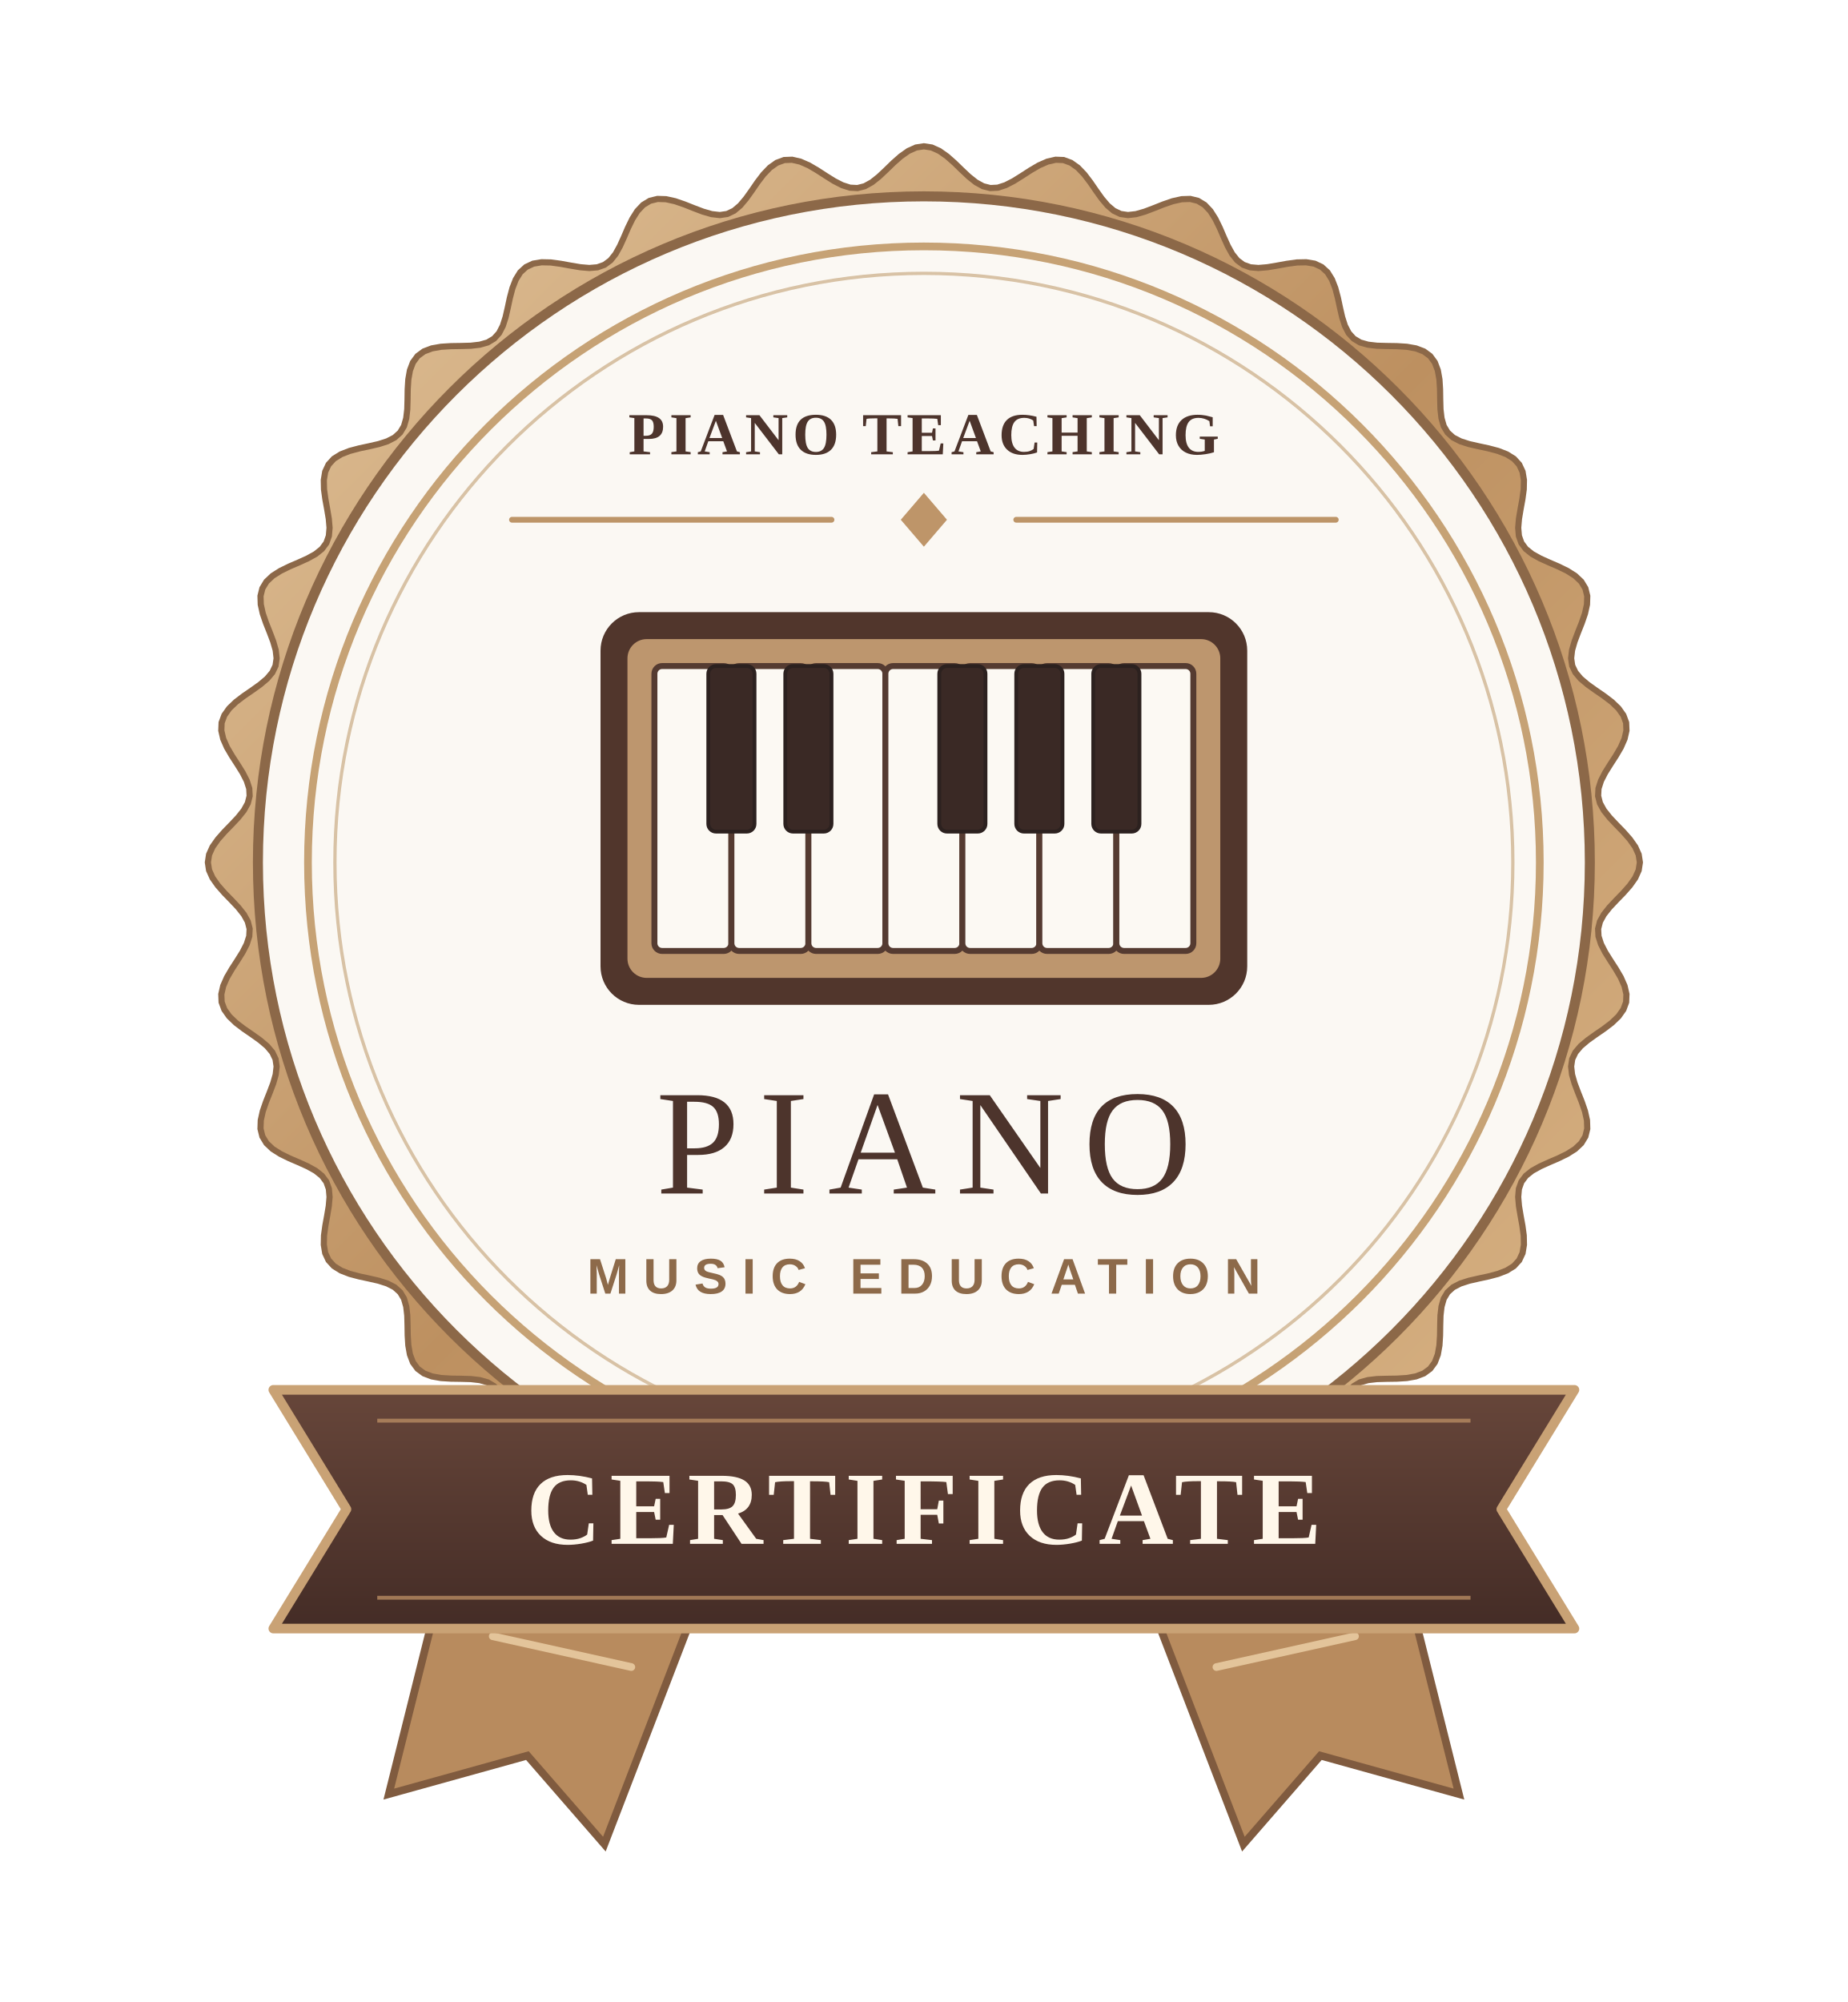
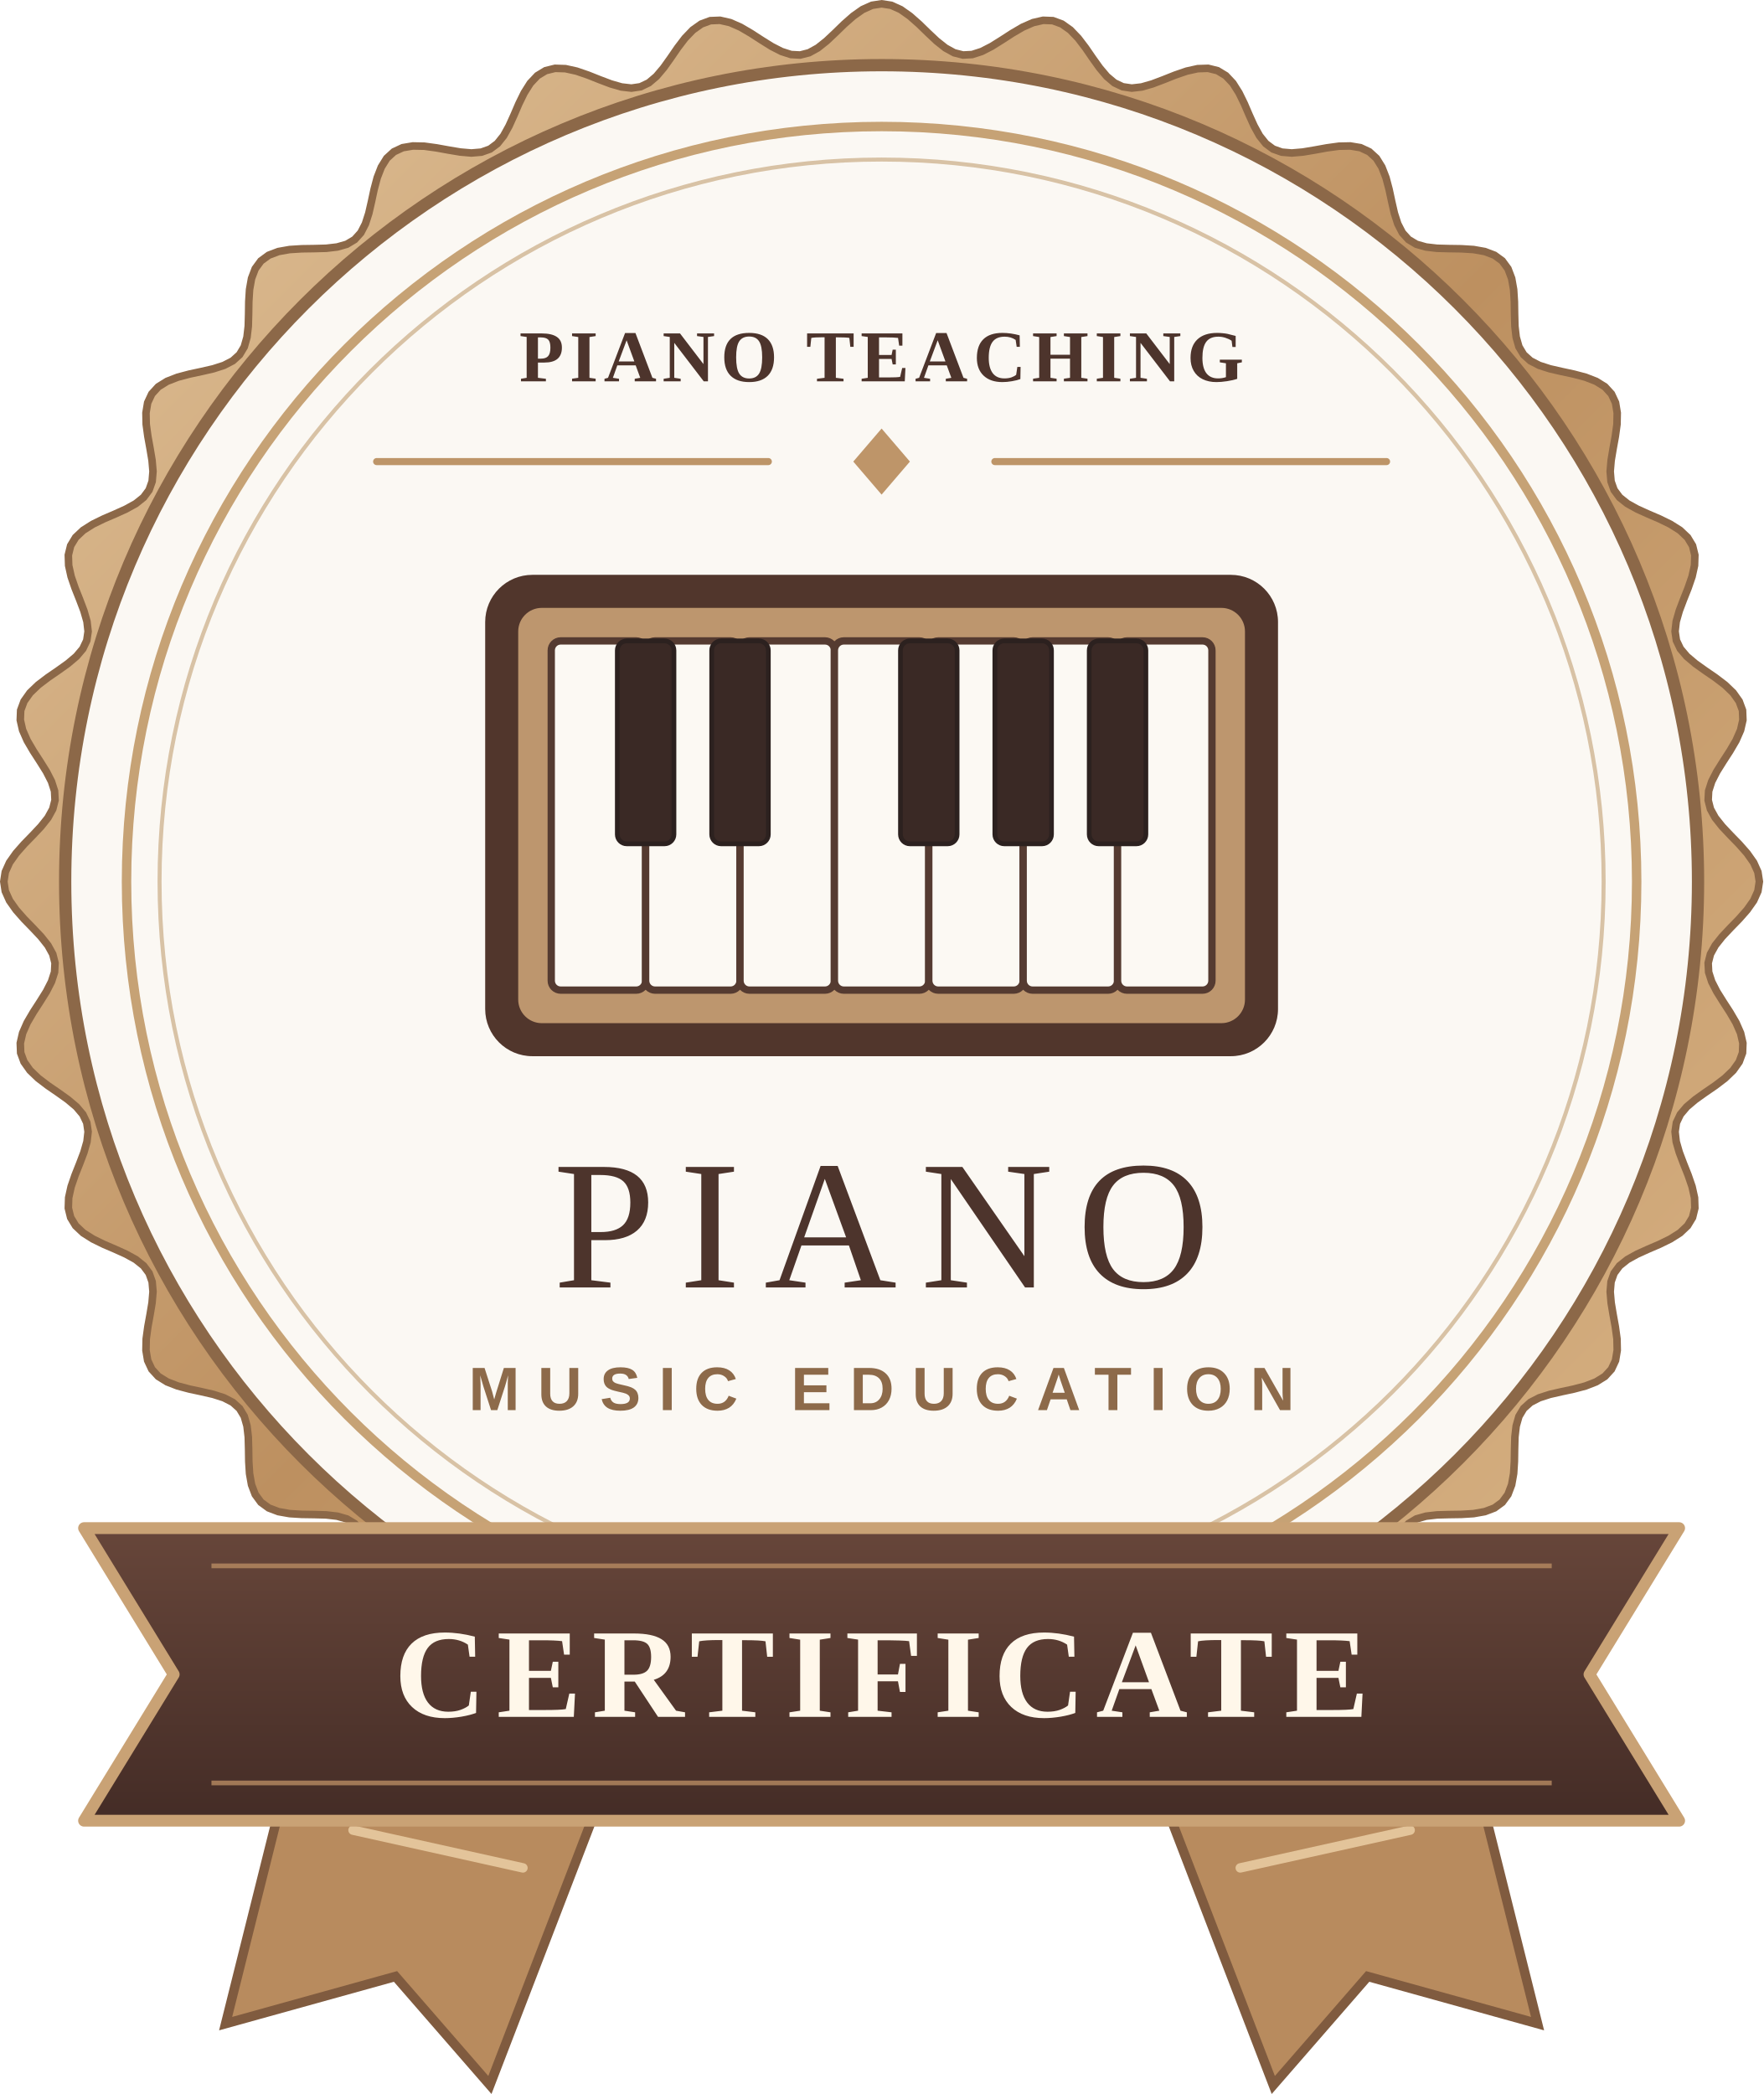
- <svg xmlns="http://www.w3.org/2000/svg" width="480" height="520" viewBox="0 0 480 520" role="img" aria-labelledby="badgeTitle badgeDesc">
+ <svg xmlns="http://www.w3.org/2000/svg" width="373.619" height="443.72" viewBox="53.191 37.191 373.619 443.72" role="img" aria-labelledby="badgeTitle badgeDesc">
  <defs>
    <linearGradient id="sealGold" x1="0" x2="1" y1="0" y2="1">
      <stop offset="0" stop-color="#E3C59C" />
      <stop offset="0.5" stop-color="#BD9060" />
      <stop offset="1" stop-color="#DCB88A" />
    </linearGradient>
    <linearGradient id="ribbon" x1="0" x2="0" y1="0" y2="1">
      <stop offset="0" stop-color="#67463A" />
      <stop offset="1" stop-color="#442C26" />
    </linearGradient>
  </defs>
  <path id="scallopedSeal" d="M 240.00,38.00 L242.03,38.31 L244.03,39.21 L246.00,40.60 L247.93,42.30 L249.82,44.14 L251.67,45.88 L253.52,47.35 L255.37,48.37 L257.25,48.85 L259.19,48.75 L261.21,48.10 L263.30,47.03 L265.46,45.68 L267.67,44.25 L269.89,42.95 L272.10,41.98 L274.24,41.49 L276.29,41.57 L278.21,42.28 L280.00,43.55 L281.67,45.29 L283.23,47.34 L284.72,49.51 L286.20,51.58 L287.72,53.38 L289.33,54.74 L291.09,55.58 L293.01,55.86 L295.12,55.62 L297.38,54.97 L299.76,54.07 L302.20,53.10 L304.64,52.26 L306.99,51.74 L309.19,51.67 L311.18,52.16 L312.93,53.22 L314.44,54.82 L315.73,56.86 L316.86,59.17 L317.90,61.59 L318.95,63.91 L320.09,65.97 L321.41,67.62 L322.97,68.78 L324.80,69.43 L326.91,69.61 L329.25,69.41 L331.76,68.99 L334.35,68.52 L336.90,68.17 L339.31,68.12 L341.48,68.48 L343.34,69.35 L344.85,70.73 L346.01,72.60 L346.88,74.84 L347.54,77.33 L348.09,79.90 L348.66,82.39 L349.38,84.63 L350.35,86.51 L351.65,87.95 L353.32,88.95 L355.36,89.53 L357.69,89.80 L360.24,89.87 L362.87,89.91 L365.44,90.07 L367.81,90.49 L369.87,91.27 L371.52,92.48 L372.73,94.13 L373.51,96.19 L373.93,98.56 L374.09,101.13 L374.13,103.76 L374.20,106.31 L374.47,108.64 L375.05,110.68 L376.05,112.35 L377.49,113.65 L379.37,114.62 L381.61,115.34 L384.10,115.91 L386.67,116.46 L389.16,117.12 L391.40,117.99 L393.27,119.15 L394.65,120.66 L395.52,122.52 L395.88,124.69 L395.83,127.10 L395.48,129.65 L395.01,132.24 L394.59,134.75 L394.39,137.09 L394.57,139.20 L395.22,141.03 L396.38,142.59 L398.03,143.91 L400.09,145.05 L402.41,146.10 L404.83,147.14 L407.14,148.27 L409.18,149.56 L410.78,151.07 L411.84,152.82 L412.33,154.81 L412.26,157.01 L411.74,159.36 L410.90,161.80 L409.93,164.24 L409.03,166.62 L408.38,168.88 L408.14,170.99 L408.42,172.91 L409.26,174.67 L410.62,176.28 L412.42,177.80 L414.49,179.28 L416.66,180.77 L418.71,182.33 L420.45,184.00 L421.72,185.79 L422.43,187.71 L422.51,189.76 L422.02,191.90 L421.05,194.11 L419.75,196.33 L418.32,198.54 L416.97,200.70 L415.90,202.79 L415.25,204.81 L415.15,206.75 L415.63,208.63 L416.65,210.48 L418.12,212.33 L419.86,214.18 L421.70,216.07 L423.40,218.00 L424.79,219.97 L425.69,221.97 L426.00,224.00 L425.69,226.03 L424.79,228.03 L423.40,230.00 L421.70,231.93 L419.86,233.82 L418.12,235.67 L416.65,237.52 L415.63,239.37 L415.15,241.25 L415.25,243.19 L415.90,245.21 L416.97,247.30 L418.32,249.46 L419.75,251.67 L421.05,253.89 L422.02,256.10 L422.51,258.24 L422.43,260.29 L421.72,262.21 L420.45,264.00 L418.71,265.67 L416.66,267.23 L414.49,268.72 L412.42,270.20 L410.62,271.72 L409.26,273.33 L408.42,275.09 L408.14,277.01 L408.38,279.12 L409.03,281.38 L409.93,283.76 L410.90,286.20 L411.74,288.64 L412.26,290.99 L412.33,293.19 L411.84,295.18 L410.78,296.93 L409.18,298.44 L407.14,299.73 L404.83,300.86 L402.41,301.90 L400.09,302.95 L398.03,304.09 L396.38,305.41 L395.22,306.97 L394.57,308.80 L394.39,310.91 L394.59,313.25 L395.01,315.76 L395.48,318.35 L395.83,320.90 L395.88,323.31 L395.52,325.48 L394.65,327.34 L393.27,328.85 L391.40,330.01 L389.16,330.88 L386.67,331.54 L384.10,332.09 L381.61,332.66 L379.37,333.38 L377.49,334.35 L376.05,335.65 L375.05,337.32 L374.47,339.36 L374.20,341.69 L374.13,344.24 L374.09,346.87 L373.93,349.44 L373.51,351.81 L372.73,353.87 L371.52,355.52 L369.87,356.73 L367.81,357.51 L365.44,357.93 L362.87,358.09 L360.24,358.13 L357.69,358.20 L355.36,358.47 L353.32,359.05 L351.65,360.05 L350.35,361.49 L349.38,363.37 L348.66,365.61 L348.09,368.10 L347.54,370.67 L346.88,373.16 L346.01,375.40 L344.85,377.27 L343.34,378.65 L341.48,379.52 L339.31,379.88 L336.90,379.83 L334.35,379.48 L331.76,379.01 L329.25,378.59 L326.91,378.39 L324.80,378.57 L322.97,379.22 L321.41,380.38 L320.09,382.03 L318.95,384.09 L317.90,386.41 L316.86,388.83 L315.73,391.14 L314.44,393.18 L312.93,394.78 L311.18,395.84 L309.19,396.33 L306.99,396.26 L304.64,395.74 L302.20,394.90 L299.76,393.93 L297.38,393.03 L295.12,392.38 L293.01,392.14 L291.09,392.42 L289.33,393.26 L287.72,394.62 L286.20,396.42 L284.72,398.49 L283.23,400.66 L281.67,402.71 L280.00,404.45 L278.21,405.72 L276.29,406.43 L274.24,406.51 L272.10,406.02 L269.89,405.05 L267.67,403.75 L265.46,402.32 L263.30,400.97 L261.21,399.90 L259.19,399.25 L257.25,399.15 L255.37,399.63 L253.52,400.65 L251.67,402.12 L249.82,403.86 L247.93,405.70 L246.00,407.40 L244.03,408.79 L242.03,409.69 L240.00,410.00 L237.97,409.69 L235.97,408.79 L234.00,407.40 L232.07,405.70 L230.18,403.86 L228.33,402.12 L226.48,400.65 L224.63,399.63 L222.75,399.15 L220.81,399.25 L218.79,399.90 L216.70,400.97 L214.54,402.32 L212.33,403.75 L210.11,405.05 L207.90,406.02 L205.76,406.51 L203.71,406.43 L201.79,405.72 L200.00,404.45 L198.33,402.71 L196.77,400.66 L195.28,398.49 L193.80,396.42 L192.28,394.62 L190.67,393.26 L188.91,392.42 L186.99,392.14 L184.88,392.38 L182.62,393.03 L180.24,393.93 L177.80,394.90 L175.36,395.74 L173.01,396.26 L170.81,396.33 L168.82,395.84 L167.07,394.78 L165.56,393.18 L164.27,391.14 L163.14,388.83 L162.10,386.41 L161.05,384.09 L159.91,382.03 L158.59,380.38 L157.03,379.22 L155.20,378.57 L153.09,378.39 L150.75,378.59 L148.24,379.01 L145.65,379.48 L143.10,379.83 L140.69,379.88 L138.52,379.52 L136.66,378.65 L135.15,377.27 L133.99,375.40 L133.12,373.16 L132.46,370.67 L131.91,368.10 L131.34,365.61 L130.62,363.37 L129.65,361.49 L128.35,360.05 L126.68,359.05 L124.64,358.47 L122.31,358.20 L119.76,358.13 L117.13,358.09 L114.56,357.93 L112.19,357.51 L110.13,356.73 L108.48,355.52 L107.27,353.87 L106.49,351.81 L106.07,349.44 L105.91,346.87 L105.87,344.24 L105.80,341.69 L105.53,339.36 L104.95,337.32 L103.95,335.65 L102.51,334.35 L100.63,333.38 L98.39,332.66 L95.90,332.09 L93.33,331.54 L90.84,330.88 L88.60,330.01 L86.73,328.85 L85.35,327.34 L84.48,325.48 L84.12,323.31 L84.17,320.90 L84.52,318.35 L84.99,315.76 L85.41,313.25 L85.61,310.91 L85.43,308.80 L84.78,306.97 L83.62,305.41 L81.97,304.09 L79.91,302.95 L77.59,301.90 L75.17,300.86 L72.86,299.73 L70.82,298.44 L69.22,296.93 L68.16,295.18 L67.67,293.19 L67.74,290.99 L68.26,288.64 L69.10,286.20 L70.07,283.76 L70.97,281.38 L71.62,279.12 L71.86,277.01 L71.58,275.09 L70.74,273.33 L69.38,271.72 L67.58,270.20 L65.51,268.72 L63.34,267.23 L61.29,265.67 L59.55,264.00 L58.28,262.21 L57.57,260.29 L57.49,258.24 L57.98,256.10 L58.95,253.89 L60.25,251.67 L61.68,249.46 L63.03,247.30 L64.10,245.21 L64.75,243.19 L64.85,241.25 L64.37,239.37 L63.35,237.52 L61.88,235.67 L60.14,233.82 L58.30,231.93 L56.60,230.00 L55.21,228.03 L54.31,226.03 L54.00,224.00 L54.31,221.97 L55.21,219.97 L56.60,218.00 L58.30,216.07 L60.14,214.18 L61.88,212.33 L63.35,210.48 L64.37,208.63 L64.85,206.75 L64.75,204.81 L64.10,202.79 L63.03,200.70 L61.68,198.54 L60.25,196.33 L58.95,194.11 L57.98,191.90 L57.49,189.76 L57.57,187.71 L58.28,185.79 L59.55,184.00 L61.29,182.33 L63.34,180.77 L65.51,179.28 L67.58,177.80 L69.38,176.28 L70.74,174.67 L71.58,172.91 L71.86,170.99 L71.62,168.88 L70.97,166.62 L70.07,164.24 L69.10,161.80 L68.26,159.36 L67.74,157.01 L67.67,154.81 L68.16,152.82 L69.22,151.07 L70.82,149.56 L72.86,148.27 L75.17,147.14 L77.59,146.10 L79.91,145.05 L81.97,143.91 L83.62,142.59 L84.78,141.03 L85.43,139.20 L85.61,137.09 L85.41,134.75 L84.99,132.24 L84.52,129.65 L84.17,127.10 L84.12,124.69 L84.48,122.52 L85.35,120.66 L86.73,119.15 L88.60,117.99 L90.84,117.12 L93.33,116.46 L95.90,115.91 L98.39,115.34 L100.63,114.62 L102.51,113.65 L103.95,112.35 L104.95,110.68 L105.53,108.64 L105.80,106.31 L105.87,103.76 L105.91,101.13 L106.07,98.56 L106.49,96.19 L107.27,94.13 L108.48,92.48 L110.13,91.27 L112.19,90.49 L114.56,90.07 L117.13,89.91 L119.76,89.87 L122.31,89.80 L124.64,89.53 L126.68,88.95 L128.35,87.95 L129.65,86.51 L130.62,84.63 L131.34,82.39 L131.91,79.90 L132.46,77.33 L133.12,74.84 L133.99,72.60 L135.15,70.73 L136.66,69.35 L138.52,68.48 L140.69,68.12 L143.10,68.17 L145.65,68.52 L148.24,68.99 L150.75,69.41 L153.09,69.61 L155.20,69.43 L157.03,68.78 L158.59,67.62 L159.91,65.97 L161.05,63.91 L162.10,61.59 L163.14,59.17 L164.27,56.86 L165.56,54.82 L167.07,53.22 L168.82,52.16 L170.81,51.67 L173.01,51.74 L175.36,52.26 L177.80,53.10 L180.24,54.07 L182.62,54.97 L184.88,55.62 L186.99,55.86 L188.91,55.58 L190.67,54.74 L192.28,53.38 L193.80,51.58 L195.28,49.51 L196.77,47.34 L198.33,45.29 L200.00,43.55 L201.79,42.28 L203.71,41.57 L205.76,41.49 L207.90,41.98 L210.11,42.95 L212.33,44.25 L214.54,45.68 L216.70,47.03 L218.79,48.10 L220.81,48.75 L222.75,48.85 L224.63,48.37 L226.48,47.35 L228.33,45.88 L230.18,44.14 L232.07,42.30 L234.00,40.60 L235.97,39.21 L237.97,38.31 Z" fill="url(#sealGold)" stroke="#8C6848" stroke-width="1.6" />
  <circle cx="240" cy="224" r="173" fill="#FBF8F3" stroke="#8C6848" stroke-width="2.6" />
  <circle cx="240" cy="224" r="160" fill="none" stroke="#C6A275" stroke-width="2" />
  <circle cx="240" cy="224" r="153" fill="none" stroke="#D8C2A5" stroke-width="0.85" />
  <g fill="#4D342C" text-anchor="middle">
    <text x="240" y="118" font-family="Georgia, 'Times New Roman', serif" font-size="15.5" font-weight="bold" letter-spacing="1.2">PIANO TEACHING</text>
  </g>
  <g stroke="#BD9568" stroke-width="1.5" fill="none" stroke-linecap="round">
    <path d="M133 135 H216 M264 135 H347" />
  </g>
  <path d="M240 128 l6 7 -6 7 -6 -7 Z" fill="#BE9569" />
  <rect x="156" y="159" width="168" height="102" rx="10" fill="#51362C" />
  <rect x="163" y="166" width="154" height="88" rx="5" fill="#BD966E" />
  <g fill="#FCF9F3" stroke="#553B31" stroke-width="1.55">
    <rect x="170" y="173" width="20" height="74" rx="2" />
    <rect x="190" y="173" width="20" height="74" rx="2" />
    <rect x="210" y="173" width="20" height="74" rx="2" />
    <rect x="230" y="173" width="20" height="74" rx="2" />
    <rect x="250" y="173" width="20" height="74" rx="2" />
    <rect x="270" y="173" width="20" height="74" rx="2" />
    <rect x="290" y="173" width="20" height="74" rx="2" />
  </g>
  <g fill="#3A2925" stroke="#2C211F" stroke-width="1">
    <rect x="184" y="173" width="12" height="43" rx="2" />
    <rect x="204" y="173" width="12" height="43" rx="2" />
    <rect x="244" y="173" width="12" height="43" rx="2" />
    <rect x="264" y="173" width="12" height="43" rx="2" />
    <rect x="284" y="173" width="12" height="43" rx="2" />
  </g>
  <text x="240" y="310" text-anchor="middle" fill="#4D342C" font-family="Georgia, 'Times New Roman', serif" font-size="39" letter-spacing="5">PIANO</text>
  <text x="240" y="336" text-anchor="middle" fill="#8D6A4A" font-family="Arial, Helvetica, sans-serif" font-size="13" font-weight="bold" letter-spacing="3.8">MUSIC EDUCATION</text>
  <path d="M118 398 L182 414 L157 479 L137 456 L101 466 Z" fill="#B88B5E" stroke="#805B3F" stroke-width="2" />
  <path d="M362 398 L298 414 L323 479 L343 456 L379 466 Z" fill="#B88B5E" stroke="#805B3F" stroke-width="2" />
  <path d="M128 425 L164 433" stroke="#E3C49A" stroke-width="2" stroke-linecap="round" />
  <path d="M352 425 L316 433" stroke="#E3C49A" stroke-width="2" stroke-linecap="round" />
  <path d="M71 361 H409 L390 392 L409 423 H71 L90 392 Z" fill="url(#ribbon)" stroke="#C9A275" stroke-width="2.5" stroke-linejoin="round" />
  <path d="M98 369 H382 M98 415 H382" fill="none" stroke="#B68B62" stroke-width="1" opacity=".8" />
  <text x="240" y="401" fill="#FFF7EA" font-family="Georgia, 'Times New Roman', serif" font-size="27" font-weight="bold" letter-spacing="2.2" text-anchor="middle">CERTIFICATE</text>
</svg>
